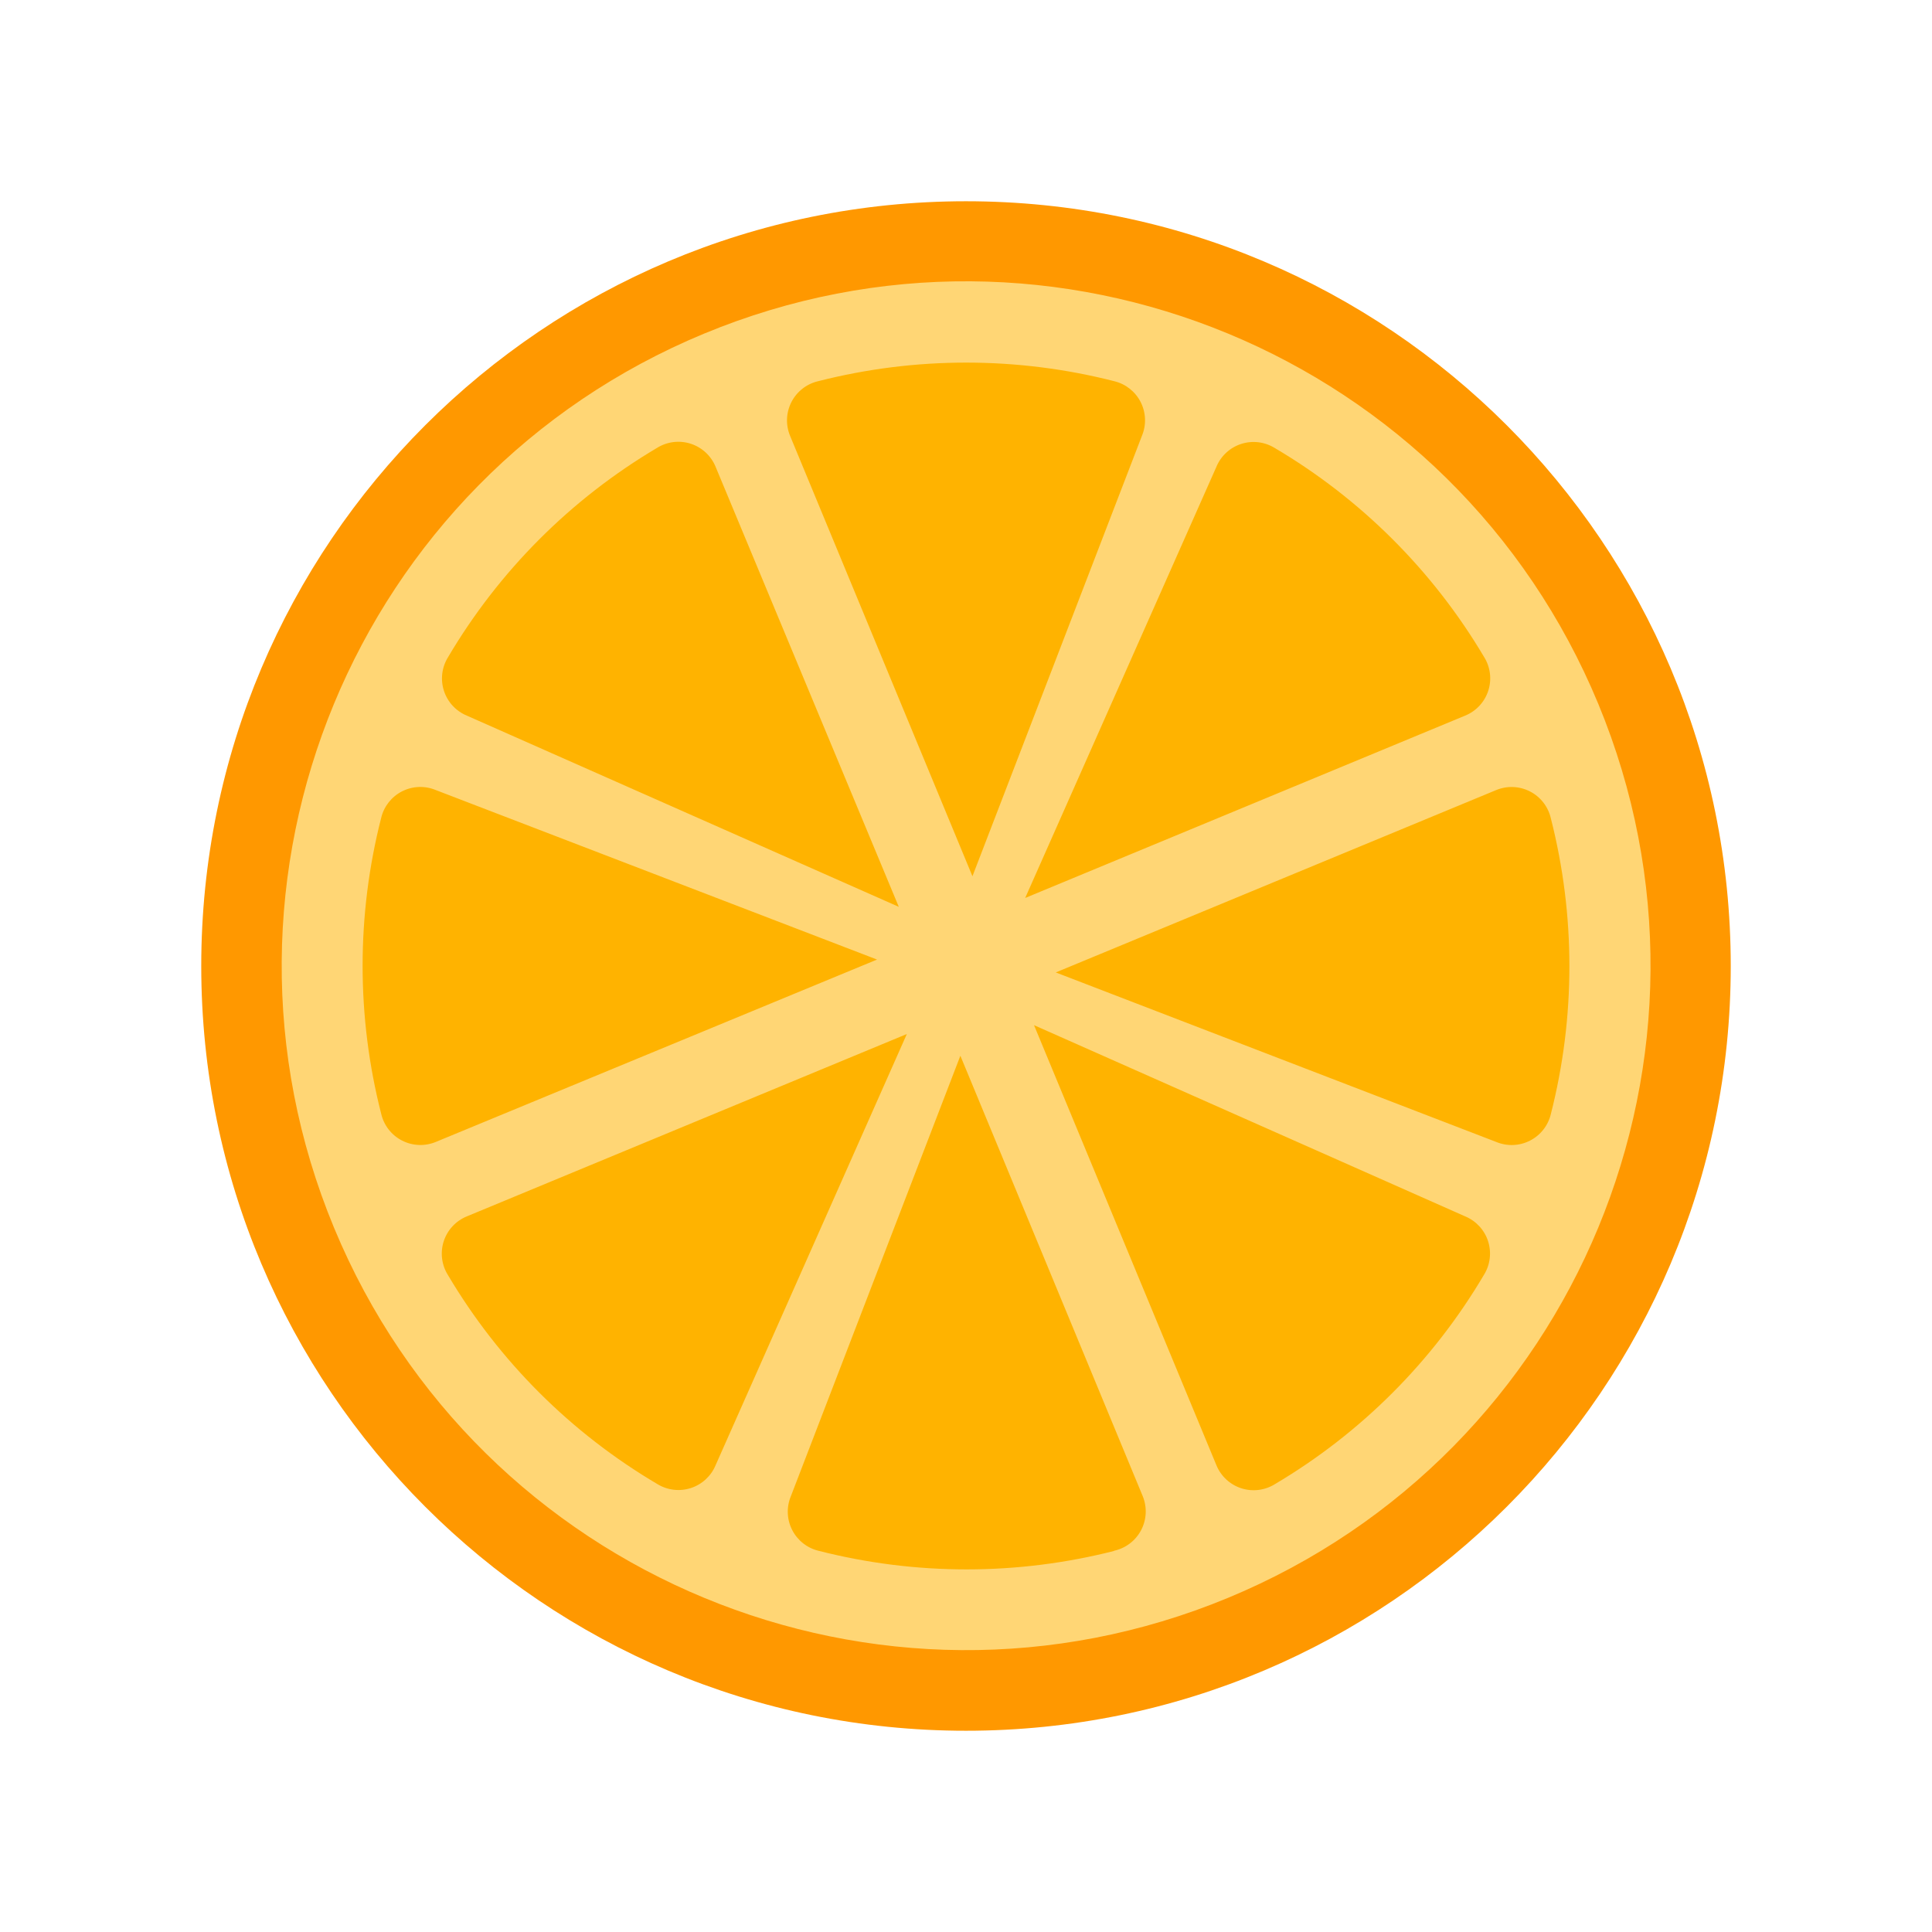
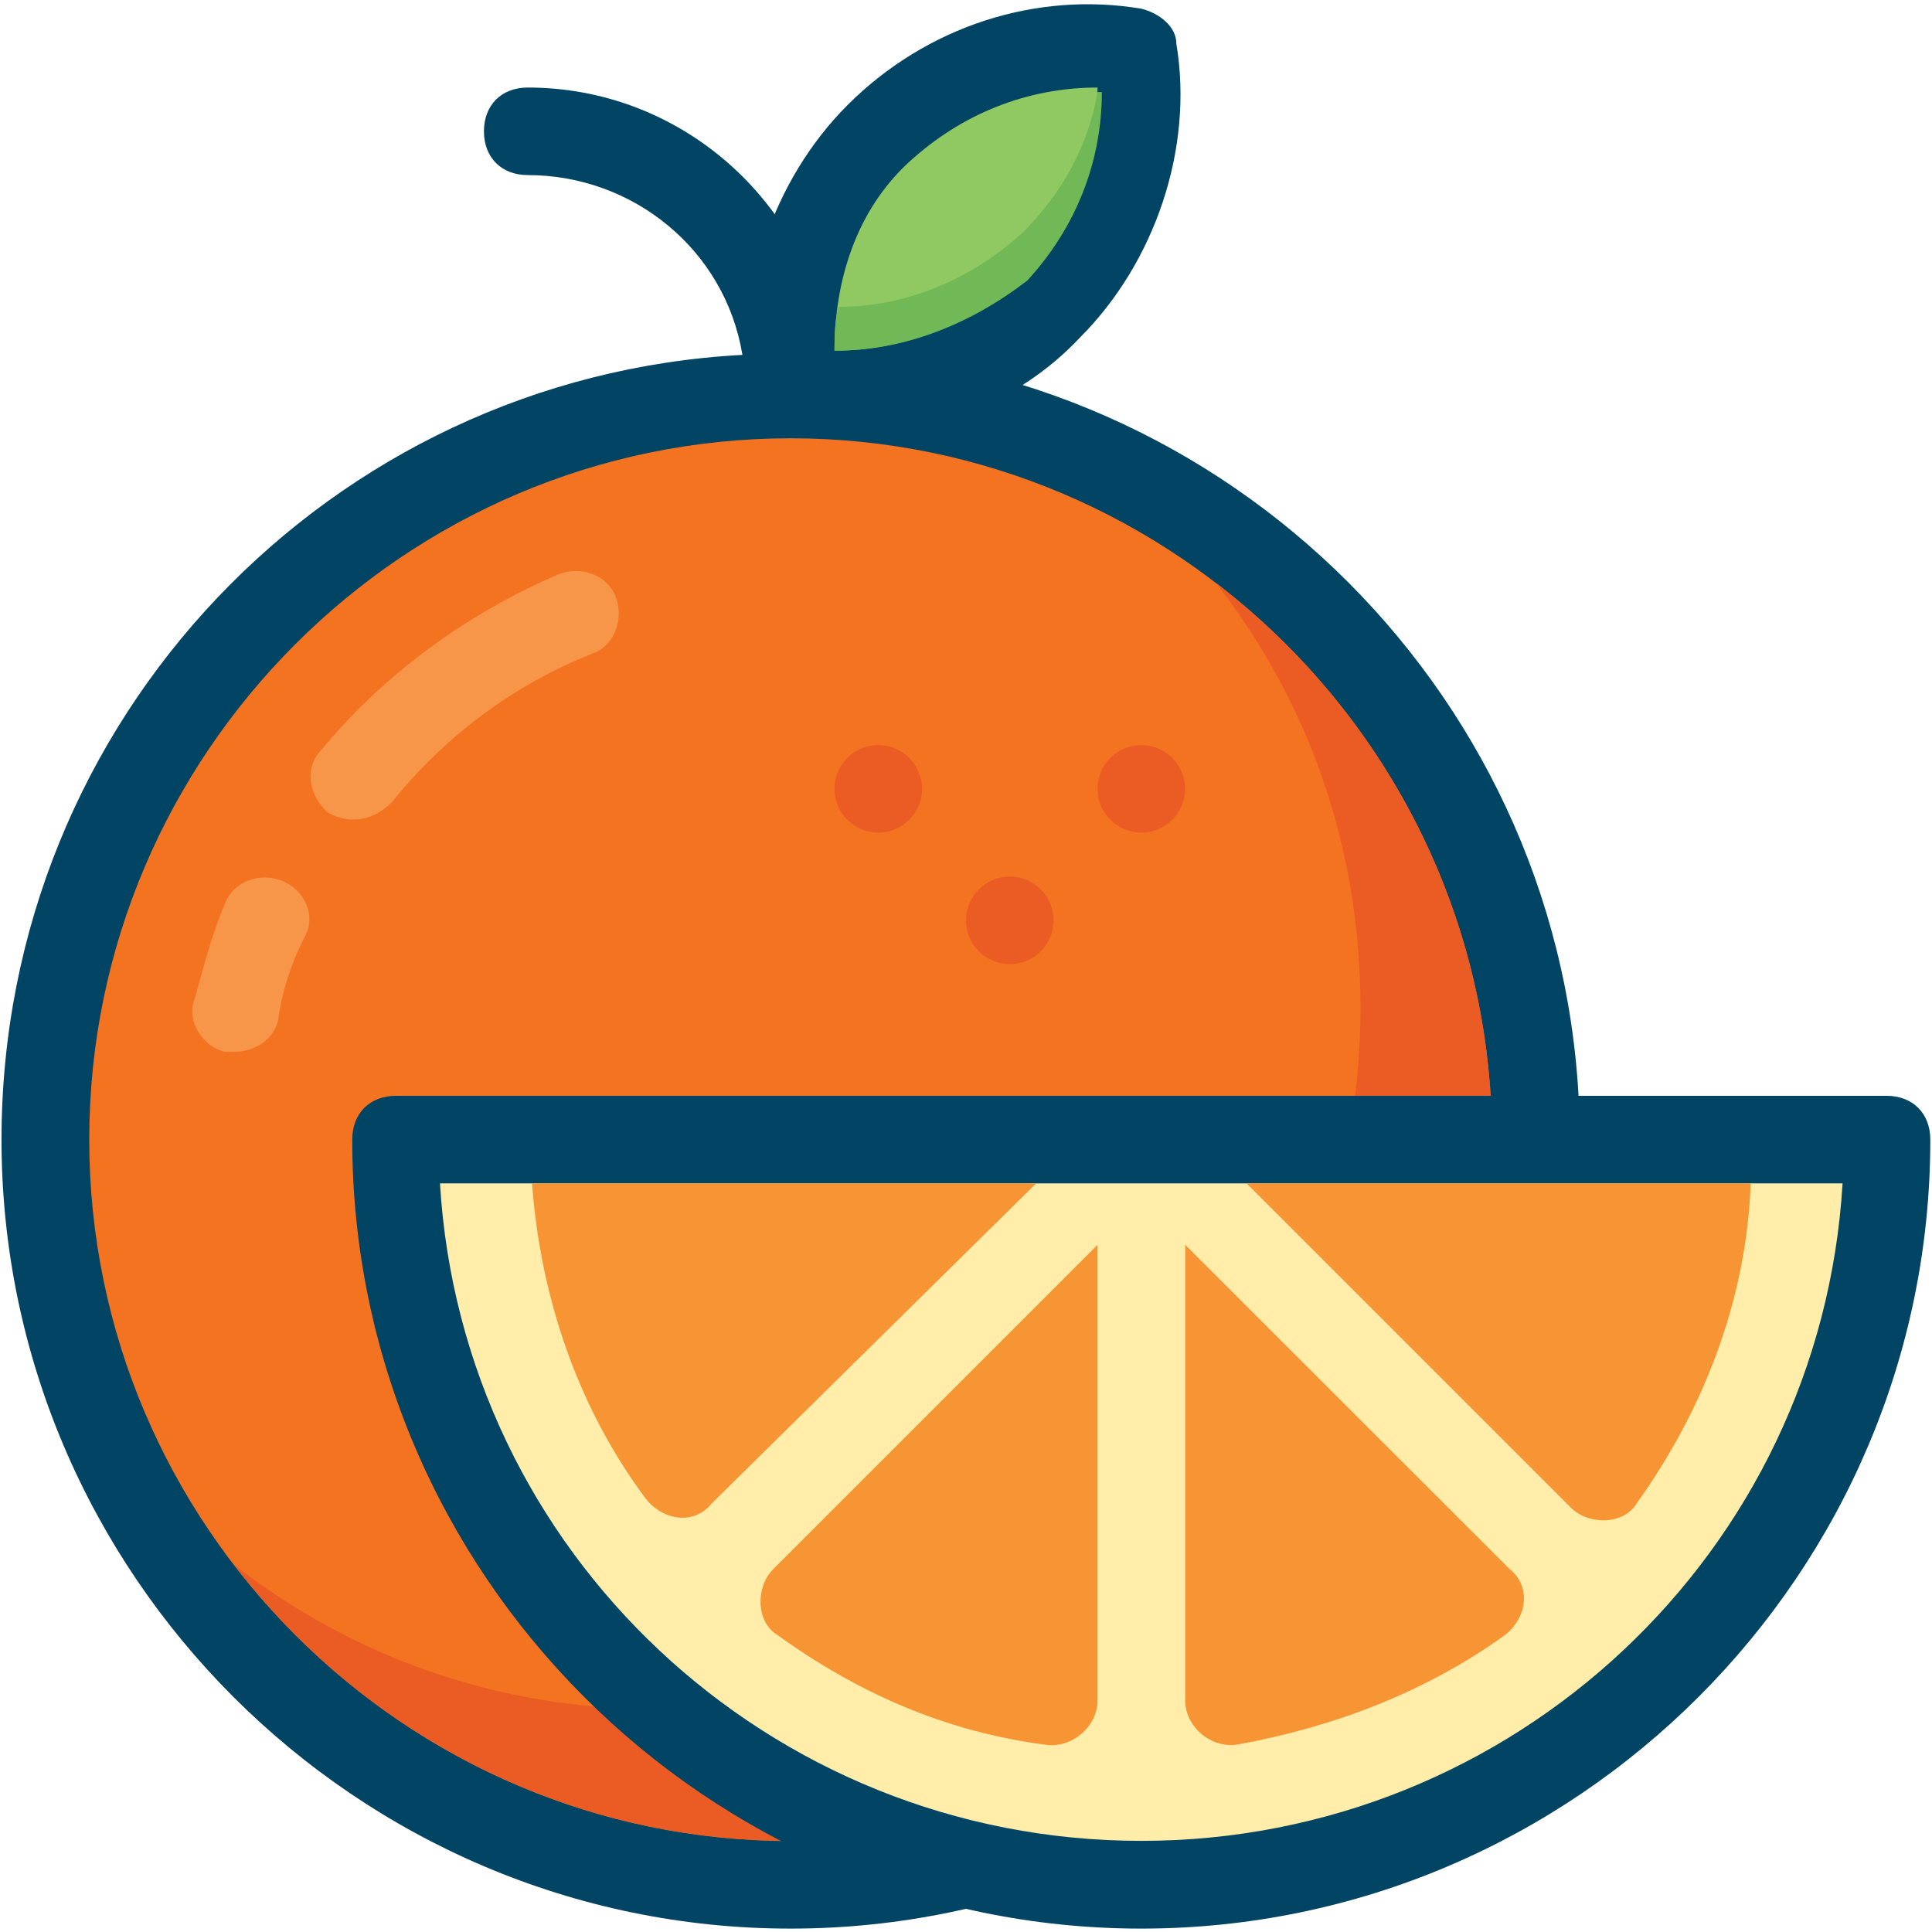
- <svg xmlns="http://www.w3.org/2000/svg" t="1711721082090" class="icon" viewBox="0 0 1024 1024" version="1.1" p-id="6753" width="200" height="200">
-   <path d="M512 512m-405.333 0a405.333 405.333 0 1 0 810.667 0 405.333 405.333 0 1 0-810.667 0Z" fill="#FF9800" p-id="6754" />
-   <path d="M512 512m-330.667 0a330.667 330.667 0 1 0 661.333 0 330.667 330.667 0 1 0-661.333 0Z" fill="#FFB300" p-id="6755" />
-   <path d="M373.12 176.853a362.667 362.667 0 1 0 474.027 196.267 362.667 362.667 0 0 0-474.027-196.267z m60.587 25.173a317.227 317.227 0 0 1 156.8 0 21.333 21.333 0 0 1 14.72 29.013l-89.813 233.387-96.64-233.387a21.333 21.333 0 0 1 14.933-29.013z m42.667 278.613L247.467 379.307a21.333 21.333 0 0 1-10.027-30.933 315.093 315.093 0 0 1 110.72-110.933 21.333 21.333 0 0 1 31.147 10.027z m-11.52 27.947l-233.813 96.64a21.333 21.333 0 0 1-29.013-14.933 317.227 317.227 0 0 1 0-156.8 21.333 21.333 0 0 1 29.013-14.72z m125.867 313.387a317.227 317.227 0 0 1-156.8 0 21.333 21.333 0 0 1-14.72-29.013l89.813-233.387 96.64 233.387a21.333 21.333 0 0 1-15.36 29.013z m-42.667-278.613l228.48 101.333a21.333 21.333 0 0 1 10.027 30.933 315.093 315.093 0 0 1-110.72 110.933 21.333 21.333 0 0 1-31.147-10.027z m11.52-27.947l233.387-96.64a21.333 21.333 0 0 1 29.013 14.933 317.227 317.227 0 0 1 0 156.8 21.333 21.333 0 0 1-29.013 14.72z m216.96-136.107l-233.173 96.64 101.333-228.48a21.333 21.333 0 0 1 30.933-10.027 315.093 315.093 0 0 1 110.933 110.72 21.333 21.333 0 0 1-10.027 31.147zM247.467 644.693l233.173-96.64-101.333 228.48a21.333 21.333 0 0 1-30.933 10.027 315.093 315.093 0 0 1-110.933-110.72 21.333 21.333 0 0 1 10.027-31.147z" fill="#FFD675" p-id="6756" />
+ <svg xmlns="http://www.w3.org/2000/svg" t="1711896720232" class="icon" viewBox="0 0 1024 1024" version="1.1" p-id="5830" width="200" height="200">
+   <path d="M24.1 604C24 822.2 200.8 999 418.9 999.1c218.1 0.1 395-176.7 395.1-394.9v-0.2c0-218.1-176.8-395-394.9-395s-395 176.8-395 395z" fill="#F37321" p-id="5831" />
+   <path d="M440 185.8c-11.6-79-79-139.4-160.3-139.4-13.9 0-23.2 9.3-23.2 23.2s9.3 23.2 23.2 23.2c55.8 0 104.6 39.5 113.8 95.3C175.1 199.7 0.8 381 0.8 604 0.8 834 189 1022.2 419 1022.2S837.3 834 837.3 604c0-223-176.6-406.6-397.3-418.2z m-20.9 790C214.6 975.8 47.3 808.5 47.3 604S214.6 232.3 419 232.3 790.8 399.6 790.8 604 623.5 975.8 419.1 975.8z" fill="#014463" p-id="5832" />
+   <path d="M644.4 308.9c48.8 62.7 76.7 139.4 76.7 225.4 0 204.5-167.3 371.7-371.7 371.7-86 0-162.6-27.9-225.4-76.7 67.4 88.3 174.3 146.4 295.1 146.4 204.5 0 371.7-167.3 371.7-371.7 0-120.8-58.1-227.7-146.4-295.1z" fill="#EB5C24" p-id="5833" />
+   <path d="M604.9 999c-209.1 0-381-162.6-395-369.4V604h790v25.6C986 836.4 814 999 604.9 999z" fill="#FFEDA9" p-id="5834" />
+   <path d="M604.9 1022.2c-230 0-418.2-188.2-418.2-418.2 0-13.9 9.3-23.2 23.2-23.2h790c13.9 0 23.2 9.3 23.2 23.2 0.1 230-188.1 418.2-418.2 418.2z m-371.7-395c11.6 195.2 174.3 348.5 371.7 348.5S965 822.4 976.6 627.2H233.2z" fill="#014463" p-id="5835" />
+   <path d="M419.1 209v-23.2c0-41.8 16.3-86 46.5-116.2s72-46.5 113.8-46.5h23.2l2.3 23.2c0 41.8-16.3 86-46.5 116.2-30.2 30.2-69.7 46.5-113.8 46.5h-25.5z" fill="#90C962" p-id="5836" />
+   <path d="M444.6 232.3c-9.3 0-18.6 0-27.9-2.3s-18.6-9.3-18.6-18.6c-9.3-55.8 11.6-116.2 51.1-155.7C491 13.9 549.1-4.7 604.9 4.6c9.3 2.3 18.6 9.3 18.6 18.6 9.3 55.8-11.6 116.2-51.1 155.7-32.5 34.8-81.3 53.4-127.8 53.4z m-2.3-46.5c37.2 0 72-13.9 99.9-39.5 25.6-27.9 39.5-62.7 39.5-99.9-37.2 0-72 13.9-99.9 39.5s-39.5 62.7-39.5 99.9z" fill="#014463" p-id="5837" />
+   <path d="M444.6 162.6c34.9 0 69.7-13.9 97.6-39.5 20.9-20.9 34.9-46.5 39.5-74.3h2.3c0 37.2-13.9 72-39.5 99.9-30.2 23.2-65.1 37.2-102.2 37.2 0-7.1 0-16.4 2.3-23.3z" fill="#71B956" p-id="5838" />
+   <path d="M927.9 627.2H660.7l171.9 171.9c9.3 9.3 27.9 9.3 34.9-2.3 34.8-48.7 58.1-106.8 60.4-169.6zM581.7 901.4V659.8L409.8 831.7c-9.3 9.3-9.3 27.9 2.3 34.9 41.8 30.2 88.3 51.1 141.7 58.1 14 2.3 27.9-9.4 27.9-23.3z m46.5-241.6v241.6c0 13.9 13.9 25.6 27.9 23.2 51.1-9.3 99.9-27.9 141.7-58.1 11.6-9.3 13.9-25.6 2.3-34.9L628.2 659.8z m-79-32.6H282c4.6 62.7 25.6 120.8 60.4 167.3 9.3 11.6 25.6 13.9 34.9 2.3l171.9-169.6z" fill="#F79433" p-id="5839" />
+   <path d="M186.7 434.4c-4.6 0-11.6-2.3-13.9-4.6-9.3-9.3-11.6-23.2-2.3-32.5 32.5-39.5 76.7-72 125.5-92.9 11.6-4.6 25.6 0 30.2 11.6 4.6 11.6 0 25.6-11.6 30.2-41.8 16.3-79 44.1-106.9 79-7 6.9-14 9.2-21 9.2zM124 557.5h-4.6c-11.6-2.3-20.9-16.3-16.3-27.9 4.6-16.3 9.3-34.9 16.3-51.1 4.6-11.6 18.6-16.3 30.2-11.6 11.6 4.6 18.6 18.6 11.6 30.2-7 13.9-11.6 27.9-13.9 44.1-2.4 9.4-11.7 16.3-23.3 16.3z" fill="#F79548" p-id="5840" />
+   <path d="M581.7 418.1c0 12.8 10.4 23.2 23.2 23.2s23.2-10.4 23.2-23.2c0-12.8-10.4-23.2-23.2-23.2s-23.2 10.4-23.2 23.2zM512 487.8c0 12.8 10.4 23.2 23.2 23.2 12.8 0 23.2-10.4 23.2-23.2 0-12.8-10.4-23.2-23.2-23.2-12.8 0-23.2 10.4-23.2 23.2zM442.3 418.1c0 12.8 10.4 23.2 23.2 23.2 12.8 0 23.2-10.4 23.2-23.2 0-12.8-10.4-23.2-23.2-23.2-12.8 0-23.2 10.4-23.2 23.2z" fill="#EB5C24" p-id="5841" />
</svg>
